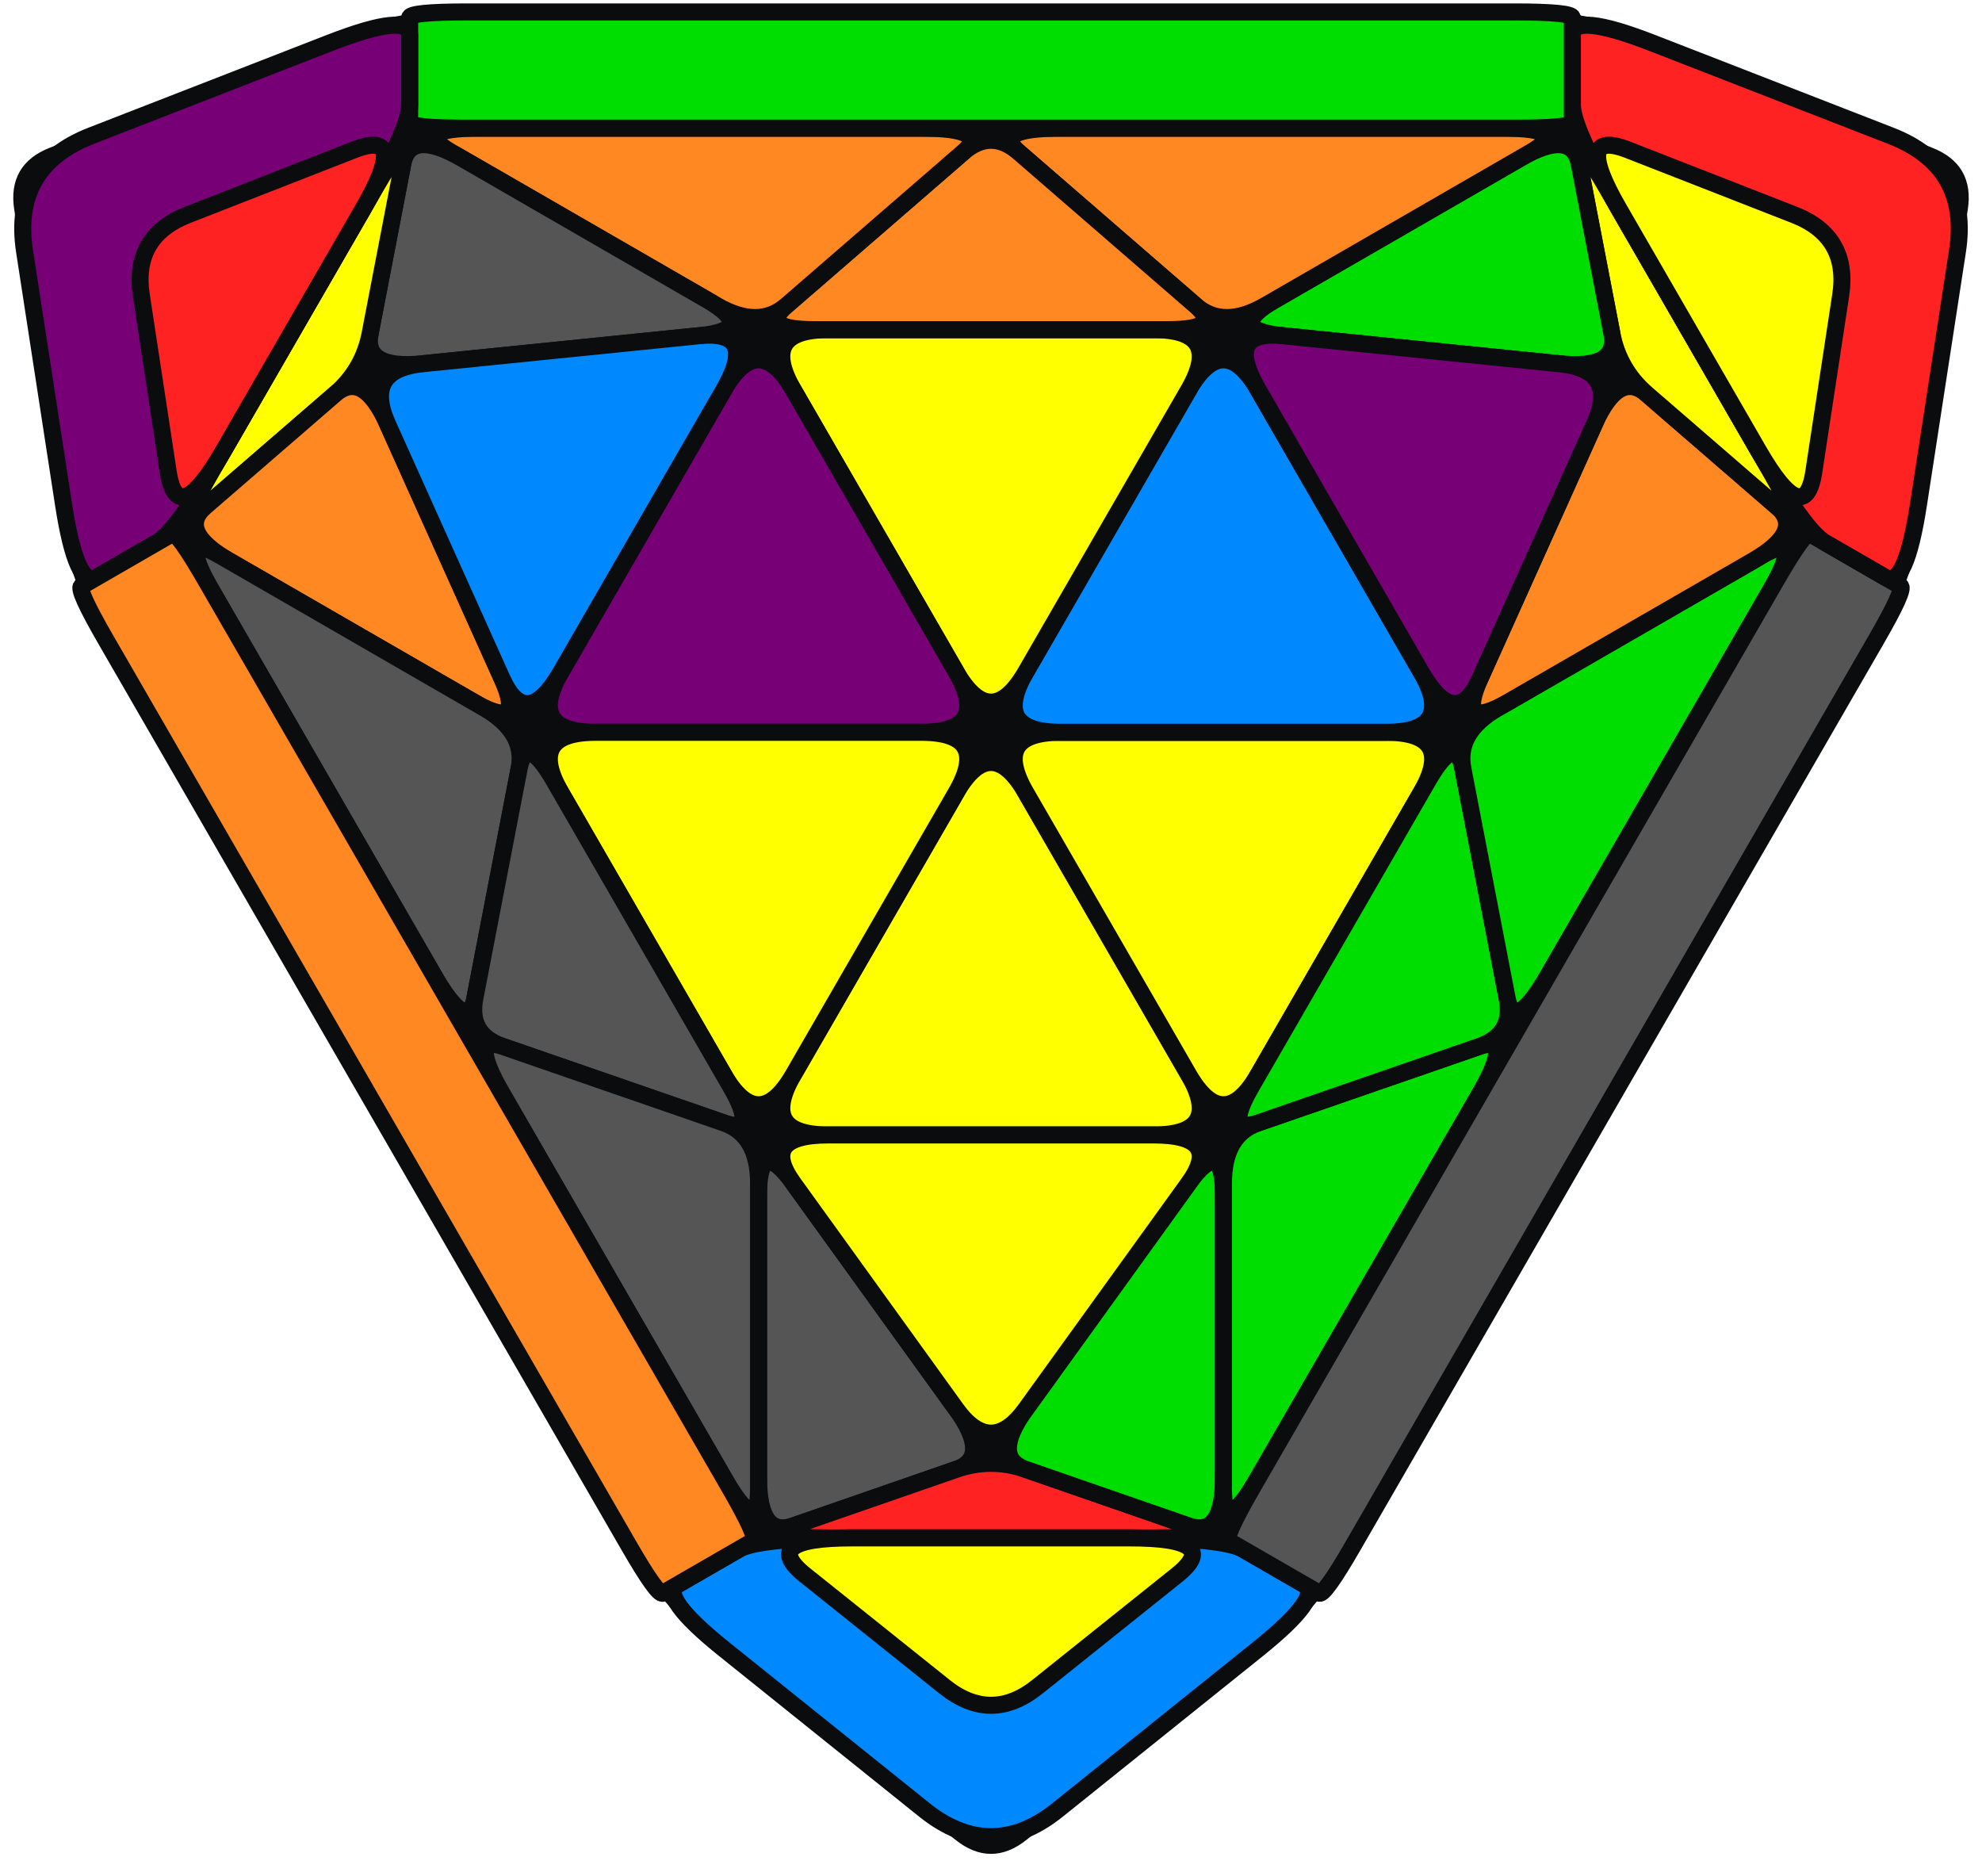
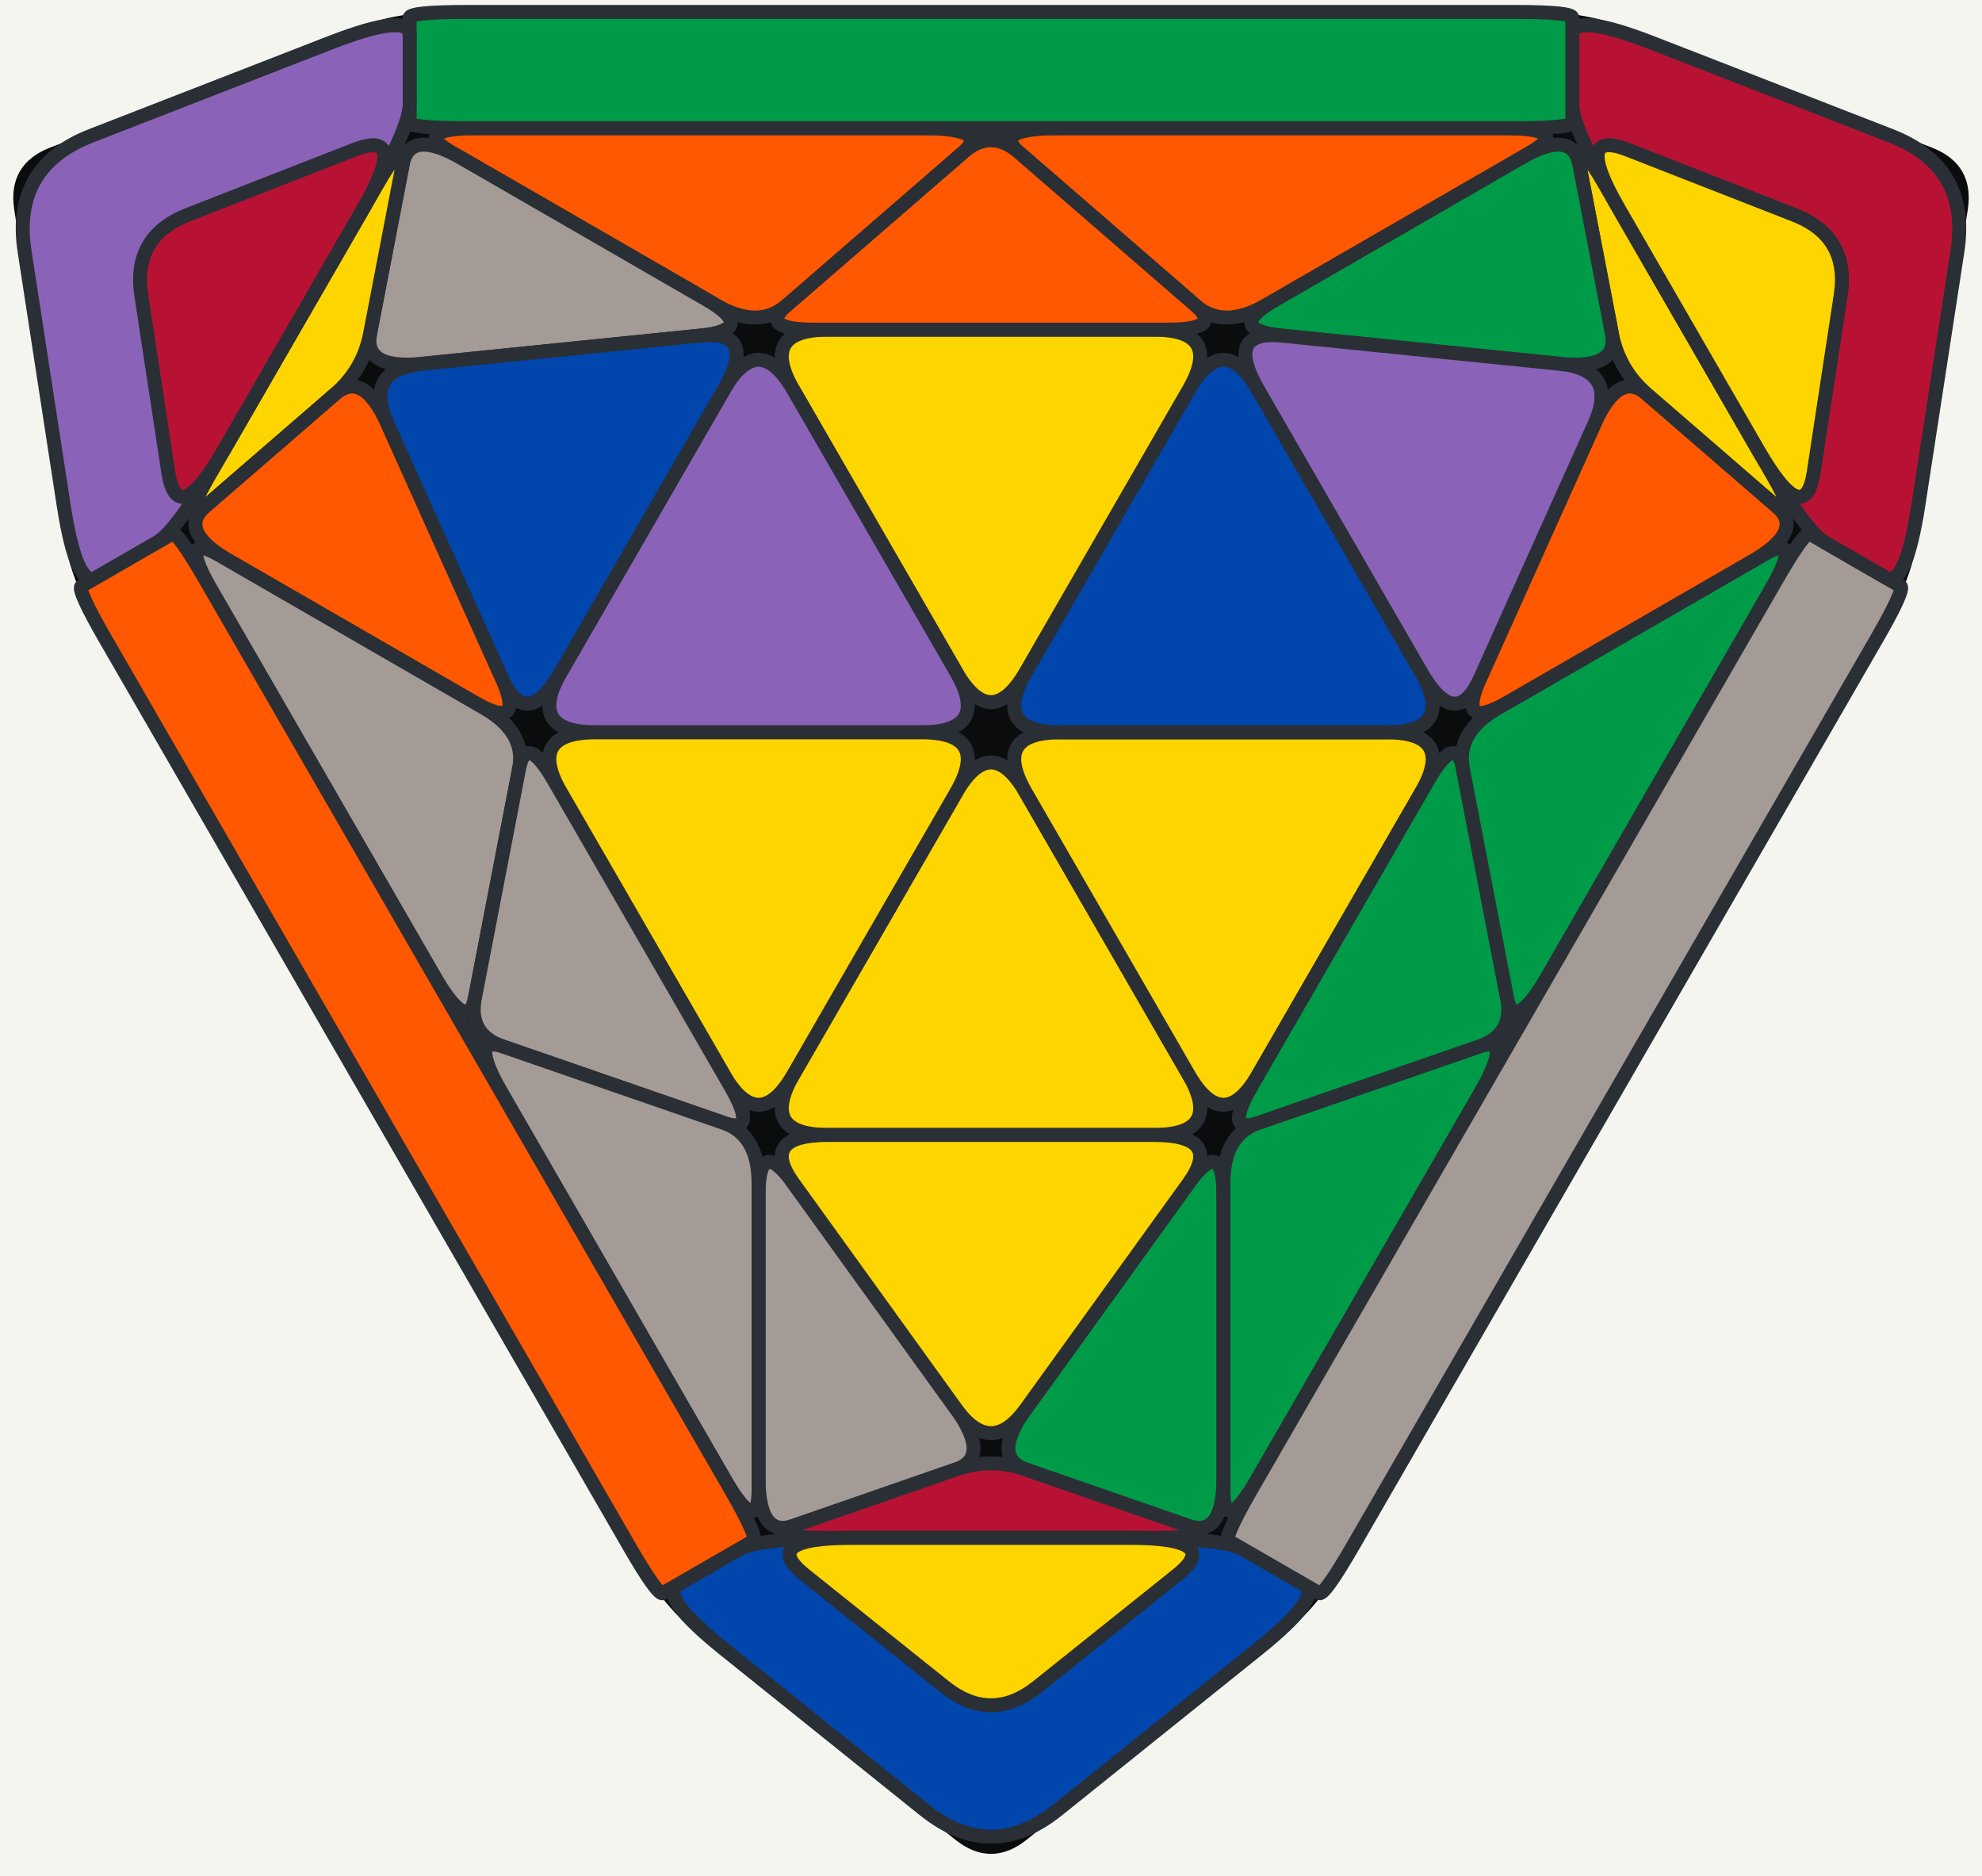
<svg xmlns="http://www.w3.org/2000/svg" viewBox="-12.79 -9.45 25.58 24.2" role="img" aria-label="TCP C3 Triangle combination and permutation, FTO 2-Look L3T case diagram">
+   <rect x="-14.79" y="-11.45" width="29.58" height="28.2" fill="#f5f5f0" rx="2.5" />
  <path d="M-3.869 11.491L-0.430 14.251Q0.000 14.596,0.430 14.251L3.869 11.491 L0.430 14.251L3.869 11.491Q4.299 11.146,5.049 9.847L11.052 -0.550 L5.049 9.847L11.052 -0.550Q11.802 -1.850,11.886 -2.395L12.557 -6.753 L11.886 -2.395L12.557 -6.753Q12.641 -7.298,12.127 -7.498L8.017 -9.096 L12.127 -7.498L8.017 -9.096Q7.503 -9.296,6.003 -9.296L-6.003 -9.296 L6.003 -9.296L-6.003 -9.296Q-7.503 -9.296,-8.017 -9.096L-12.127 -7.498 L-8.017 -9.096L-12.127 -7.498Q-12.641 -7.298,-12.557 -6.753L-11.886 -2.395 L-12.557 -6.753L-11.886 -2.395Q-11.802 -1.850,-11.052 -0.550L-5.049 9.847 L-11.052 -0.550L-5.049 9.847Q-4.299 11.146,-3.869 11.491L-0.430 14.251Z" fill="#0b0c0e" stroke="#0b0c0e" stroke-width="0.1" stroke-linejoin="round" />
-   <path d="M-0.450 0.779L-2.550 4.417Q-3.000 5.196,-2.100 5.196L2.100 5.196 L-2.100 5.196L2.100 5.196Q3.000 5.196,2.550 4.417L0.450 0.779 L2.550 4.417L0.450 0.779Q0.000 0.000,-0.450 0.779L-2.550 4.417Z" fill="#ff0" stroke="#0b0c0e" stroke-width="0.22" stroke-linejoin="round" />
-   <path d="M-3.000 5.976L-3.000 9.616Q-3.000 10.396,-2.550 10.240L-0.450 9.512 L-2.550 10.240L-0.450 9.512Q0.000 9.356,-0.450 8.732L-2.550 5.820 L-0.450 8.732L-2.550 5.820Q-3.000 5.196,-3.000 5.976L-3.000 9.616Z" fill="#555" stroke="#0b0c0e" stroke-width="0.22" stroke-linejoin="round" />
-   <path d="M-2.100 10.396L2.100 10.396Q3.000 10.396,2.550 10.240L0.450 9.512 L2.550 10.240L0.450 9.512Q0.000 9.356,-0.450 9.512L-2.550 10.240 L-0.450 9.512L-2.550 10.240Q-3.000 10.396,-2.100 10.396L2.100 10.396Z" fill="#f22" stroke="#0b0c0e" stroke-width="0.22" stroke-linejoin="round" />
-   <path d="M3.000 9.616L3.000 5.976Q3.000 5.196,2.550 5.820L0.450 8.732 L2.550 5.820L0.450 8.732Q0.000 9.356,0.450 9.512L2.550 10.240 L0.450 9.512L2.550 10.240Q3.000 10.396,3.000 9.616L3.000 5.976Z" fill="#0d0" stroke="#0b0c0e" stroke-width="0.22" stroke-linejoin="round" />
-   <path d="M2.100 5.196L-2.100 5.196Q-3.000 5.196,-2.550 5.820L-0.450 8.732 L-2.550 5.820L-0.450 8.732Q0.000 9.356,0.450 8.732L2.550 5.820 L0.450 8.732L2.550 5.820Q3.000 5.196,2.100 5.196L-2.100 5.196Z" fill="#ff0" stroke="#0b0c0e" stroke-width="0.22" stroke-linejoin="round" />
-   <path d="M0.450 0.779L2.550 4.417Q3.000 5.196,3.450 4.417L5.550 0.779 L3.450 4.417L5.550 0.779Q6.000 0.000,5.100 0.000L0.900 0.000 L5.100 0.000L0.900 0.000Q0.000 0.000,0.450 0.779L2.550 4.417Z" fill="#ff0" stroke="#0b0c0e" stroke-width="0.22" stroke-linejoin="round" />
-   <path d="M3.000 5.820L3.000 9.772Q3.000 10.396,3.450 9.616L6.301 4.678 L3.450 9.616L6.301 4.678Q6.752 3.898,6.301 4.054L3.450 5.040 L6.301 4.054L3.450 5.040Q3.000 5.196,3.000 5.820L3.000 9.772Z" fill="#0d0" stroke="#0b0c0e" stroke-width="0.22" stroke-linejoin="round" />
-   <path d="M5.640 0.624L3.360 4.573Q3.000 5.196,3.450 5.040L6.301 4.054 L3.450 5.040L6.301 4.054Q6.752 3.898,6.661 3.430L6.090 0.468 L6.661 3.430L6.090 0.468Q6.000 0.000,5.640 0.624L3.360 4.573Z" fill="#0d0" stroke="#0b0c0e" stroke-width="0.22" stroke-linejoin="round" />
-   <path d="M6.090 0.468L6.661 3.430Q6.752 3.898,7.202 3.118L10.053 -1.820 L7.202 3.118L10.053 -1.820Q10.503 -2.600,9.963 -2.288L6.540 -0.312 L9.963 -2.288L6.540 -0.312Q6.000 0.000,6.090 0.468L6.661 3.430Z" fill="#0d0" stroke="#0b0c0e" stroke-width="0.22" stroke-linejoin="round" />
-   <path d="M-3.260 10.546L-4.039 10.996Q-4.299 11.146,-3.439 11.836L-0.860 13.906 L-3.439 11.836L-0.860 13.906Q0.000 14.596,0.860 13.906L3.439 11.836 L0.860 13.906L3.439 11.836Q4.299 11.146,4.039 10.996L3.260 10.546 L4.039 10.996L3.260 10.546Q3.000 10.396,1.800 10.396L-1.800 10.396 L1.800 10.396L-1.800 10.396Q-3.000 10.396,-3.260 10.546L-4.039 10.996Z" fill="#08f" stroke="#0b0c0e" stroke-width="0.22" stroke-linejoin="round" />
-   <path d="M-2.400 10.876L-0.600 12.316Q0.000 12.796,0.600 12.316L2.400 10.876 L0.600 12.316L2.400 10.876Q3.000 10.396,1.800 10.396L-1.800 10.396 L1.800 10.396L-1.800 10.396Q-3.000 10.396,-2.400 10.876L-0.600 12.316Z" fill="#ff0" stroke="#0b0c0e" stroke-width="0.22" stroke-linejoin="round" />
-   <path d="M3.065 10.434L4.234 11.109Q4.299 11.146,4.674 10.496L11.427 -1.200 L4.674 10.496L11.427 -1.200Q11.802 -1.850,11.737 -1.887L10.568 -2.562 L11.737 -1.887L10.568 -2.562Q10.503 -2.600,10.128 -1.950L3.375 9.746 L10.128 -1.950L3.375 9.746Q3.000 10.396,3.065 10.434L4.234 11.109Z" fill="#555" stroke="#0b0c0e" stroke-width="0.22" stroke-linejoin="round" />
-   <path d="M0.900 0.000L5.100 0.000Q6.000 0.000,5.550 -0.779L3.450 -4.417 L5.550 -0.779L3.450 -4.417Q3.000 -5.196,2.550 -4.417L0.450 -0.779 L2.550 -4.417L0.450 -0.779Q-0.000 -0.000,0.900 0.000L5.100 0.000Z" fill="#08f" stroke="#0b0c0e" stroke-width="0.22" stroke-linejoin="round" />
-   <path d="M6.675 -0.390L9.828 -2.210Q10.503 -2.600,10.143 -2.912L8.463 -4.366 L10.143 -2.912L8.463 -4.366Q8.103 -4.678,7.787 -3.976L6.315 -0.702 L7.787 -3.976L6.315 -0.702Q6.000 0.000,6.675 -0.390L9.828 -2.210Z" fill="#f82" stroke="#0b0c0e" stroke-width="0.22" stroke-linejoin="round" />
-   <path d="M10.053 -3.379L7.953 -7.017Q7.503 -7.796,7.593 -7.328L8.013 -5.146 L7.593 -7.328L8.013 -5.146Q8.103 -4.678,8.463 -4.366L10.143 -2.912 L8.463 -4.366L10.143 -2.912Q10.503 -2.600,10.053 -3.379L7.953 -7.017Z" fill="#ff0" stroke="#0b0c0e" stroke-width="0.22" stroke-linejoin="round" />
-   <path d="M6.828 -7.406L3.675 -5.586Q3.000 -5.196,3.765 -5.118L7.337 -4.756 L3.765 -5.118L7.337 -4.756Q8.103 -4.678,8.013 -5.146L7.593 -7.328 L8.013 -5.146L7.593 -7.328Q7.503 -7.796,6.828 -7.406L3.675 -5.586Z" fill="#0d0" stroke="#0b0c0e" stroke-width="0.22" stroke-linejoin="round" />
-   <path d="M3.450 -4.417L5.550 -0.779Q6.000 0.000,6.315 -0.702L7.787 -3.976 L6.315 -0.702L7.787 -3.976Q8.103 -4.678,7.337 -4.756L3.765 -5.118 L7.337 -4.756L3.765 -5.118Q3.000 -5.196,3.450 -4.417L5.550 -0.779Z" fill="#707" stroke="#0b0c0e" stroke-width="0.22" stroke-linejoin="round" />
-   <path d="M0.450 -0.779L2.550 -4.417Q3.000 -5.196,2.100 -5.196L-2.100 -5.196 L2.100 -5.196L-2.100 -5.196Q-3.000 -5.196,-2.550 -4.417L-0.450 -0.779 L-2.550 -4.417L-0.450 -0.779Q-0.000 -0.000,0.450 -0.779L2.550 -4.417Z" fill="#ff0" stroke="#0b0c0e" stroke-width="0.22" stroke-linejoin="round" />
-   <path d="M3.540 -5.508L6.963 -7.484Q7.503 -7.796,6.603 -7.796L0.900 -7.796 L6.603 -7.796L0.900 -7.796Q0.000 -7.796,0.360 -7.484L2.640 -5.508 L0.360 -7.484L2.640 -5.508Q3.000 -5.196,3.540 -5.508L6.963 -7.484Z" fill="#f82" stroke="#0b0c0e" stroke-width="0.22" stroke-linejoin="round" />
-   <path d="M-2.280 -5.196L2.280 -5.196Q3.000 -5.196,2.640 -5.508L0.360 -7.484 L2.640 -5.508L0.360 -7.484Q0.000 -7.796,-0.360 -7.484L-2.640 -5.508 L-0.360 -7.484L-2.640 -5.508Q-3.000 -5.196,-2.280 -5.196L2.280 -5.196Z" fill="#f82" stroke="#0b0c0e" stroke-width="0.22" stroke-linejoin="round" />
-   <path d="M-2.640 -5.508L-0.360 -7.484Q0.000 -7.796,-0.900 -7.796L-6.603 -7.796 L-0.900 -7.796L-6.603 -7.796Q-7.503 -7.796,-6.963 -7.484L-3.540 -5.508 L-6.963 -7.484L-3.540 -5.508Q-3.000 -5.196,-2.640 -5.508L-0.360 -7.484Z" fill="#f82" stroke="#0b0c0e" stroke-width="0.22" stroke-linejoin="round" />
-   <path d="M10.763 -2.450L11.543 -2.000Q11.802 -1.850,11.970 -2.940L12.473 -6.208 L11.970 -2.940L12.473 -6.208Q12.641 -7.298,11.613 -7.698L8.531 -8.897 L11.613 -7.698L8.531 -8.897Q7.503 -9.296,7.503 -8.996L7.503 -8.096 L7.503 -8.996L7.503 -8.096Q7.503 -7.796,8.103 -6.757L9.903 -3.639 L8.103 -6.757L9.903 -3.639Q10.503 -2.600,10.763 -2.450L11.543 -2.000Z" fill="#f22" stroke="#0b0c0e" stroke-width="0.22" stroke-linejoin="round" />
-   <path d="M10.619 -3.360L10.966 -5.638Q11.082 -6.398,10.366 -6.678L8.219 -7.517 L10.366 -6.678L8.219 -7.517Q7.503 -7.796,8.103 -6.757L9.903 -3.639 L8.103 -6.757L9.903 -3.639Q10.503 -2.600,10.619 -3.360L10.966 -5.638Z" fill="#ff0" stroke="#0b0c0e" stroke-width="0.22" stroke-linejoin="round" />
-   <path d="M7.503 -7.871L7.503 -9.221Q7.503 -9.296,6.753 -9.296L-6.753 -9.296 L6.753 -9.296L-6.753 -9.296Q-7.503 -9.296,-7.503 -9.221L-7.503 -7.871 L-7.503 -9.221L-7.503 -7.871Q-7.503 -7.796,-6.753 -7.796L6.753 -7.796 L-6.753 -7.796L6.753 -7.796Q7.503 -7.796,7.503 -7.871L7.503 -9.221Z" fill="#0d0" stroke="#0b0c0e" stroke-width="0.22" stroke-linejoin="round" />
-   <path d="M-0.450 -0.779L-2.550 -4.417Q-3.000 -5.196,-3.450 -4.417L-5.550 -0.779 L-3.450 -4.417L-5.550 -0.779Q-6.000 0.000,-5.100 0.000L-0.900 0.000 L-5.100 0.000L-0.900 0.000Q0.000 0.000,-0.450 -0.779L-2.550 -4.417Z" fill="#707" stroke="#0b0c0e" stroke-width="0.22" stroke-linejoin="round" />
-   <path d="M-3.675 -5.586L-6.828 -7.406Q-7.503 -7.796,-7.593 -7.328L-8.013 -5.146 L-7.593 -7.328L-8.013 -5.146Q-8.103 -4.678,-7.337 -4.756L-3.765 -5.118 L-7.337 -4.756L-3.765 -5.118Q-3.000 -5.196,-3.675 -5.586L-6.828 -7.406Z" fill="#555" stroke="#0b0c0e" stroke-width="0.22" stroke-linejoin="round" />
-   <path d="M-7.953 -7.017L-10.053 -3.379Q-10.503 -2.600,-10.143 -2.912L-8.463 -4.366 L-10.143 -2.912L-8.463 -4.366Q-8.103 -4.678,-8.013 -5.146L-7.593 -7.328 L-8.013 -5.146L-7.593 -7.328Q-7.503 -7.796,-7.953 -7.017L-10.053 -3.379Z" fill="#ff0" stroke="#0b0c0e" stroke-width="0.22" stroke-linejoin="round" />
-   <path d="M-9.828 -2.210L-6.675 -0.390Q-6.000 0.000,-6.315 -0.702L-7.787 -3.976 L-6.315 -0.702L-7.787 -3.976Q-8.103 -4.678,-8.463 -4.366L-10.143 -2.912 L-8.463 -4.366L-10.143 -2.912Q-10.503 -2.600,-9.828 -2.210L-6.675 -0.390Z" fill="#f82" stroke="#0b0c0e" stroke-width="0.22" stroke-linejoin="round" />
-   <path d="M-5.550 -0.779L-3.450 -4.417Q-3.000 -5.196,-3.765 -5.118L-7.337 -4.756 L-3.765 -5.118L-7.337 -4.756Q-8.103 -4.678,-7.787 -3.976L-6.315 -0.702 L-7.787 -3.976L-6.315 -0.702Q-6.000 0.000,-5.550 -0.779L-3.450 -4.417Z" fill="#08f" stroke="#0b0c0e" stroke-width="0.22" stroke-linejoin="round" />
-   <path d="M-0.900 0.000L-5.100 0.000Q-6.000 0.000,-5.550 0.779L-3.450 4.417 L-5.550 0.779L-3.450 4.417Q-3.000 5.196,-2.550 4.417L-0.450 0.779 L-2.550 4.417L-0.450 0.779Q0.000 0.000,-0.900 0.000L-5.100 0.000Z" fill="#ff0" stroke="#0b0c0e" stroke-width="0.22" stroke-linejoin="round" />
-   <path d="M-6.540 -0.312L-9.963 -2.288Q-10.503 -2.600,-10.053 -1.820L-7.202 3.118 L-10.053 -1.820L-7.202 3.118Q-6.752 3.898,-6.661 3.430L-6.090 0.468 L-6.661 3.430L-6.090 0.468Q-6.000 0.000,-6.540 -0.312L-9.963 -2.288Z" fill="#555" stroke="#0b0c0e" stroke-width="0.22" stroke-linejoin="round" />
-   <path d="M-3.360 4.573L-5.640 0.624Q-6.000 0.000,-6.090 0.468L-6.661 3.430 L-6.090 0.468L-6.661 3.430Q-6.752 3.898,-6.301 4.054L-3.450 5.040 L-6.301 4.054L-3.450 5.040Q-3.000 5.196,-3.360 4.573L-5.640 0.624Z" fill="#555" stroke="#0b0c0e" stroke-width="0.22" stroke-linejoin="round" />
-   <path d="M-3.450 5.040L-6.301 4.054Q-6.752 3.898,-6.301 4.678L-3.450 9.616 L-6.301 4.678L-3.450 9.616Q-3.000 10.396,-3.000 9.772L-3.000 5.820 L-3.000 9.772L-3.000 5.820Q-3.000 5.196,-3.450 5.040L-6.301 4.054Z" fill="#555" stroke="#0b0c0e" stroke-width="0.22" stroke-linejoin="round" />
-   <path d="M-7.503 -8.096L-7.503 -8.996Q-7.503 -9.296,-8.531 -8.897L-11.613 -7.698 L-8.531 -8.897L-11.613 -7.698Q-12.641 -7.298,-12.473 -6.208L-11.970 -2.940 L-12.473 -6.208L-11.970 -2.940Q-11.802 -1.850,-11.543 -2.000L-10.763 -2.450 L-11.543 -2.000L-10.763 -2.450Q-10.503 -2.600,-9.903 -3.639L-8.103 -6.757 L-9.903 -3.639L-8.103 -6.757Q-7.503 -7.796,-7.503 -8.096L-7.503 -8.996Z" fill="#707" stroke="#0b0c0e" stroke-width="0.22" stroke-linejoin="round" />
-   <path d="M-8.219 -7.517L-10.366 -6.678Q-11.082 -6.398,-10.966 -5.638L-10.619 -3.360 L-10.966 -5.638L-10.619 -3.360Q-10.503 -2.600,-9.903 -3.639L-8.103 -6.757 L-9.903 -3.639L-8.103 -6.757Q-7.503 -7.796,-8.219 -7.517L-10.366 -6.678Z" fill="#f22" stroke="#0b0c0e" stroke-width="0.22" stroke-linejoin="round" />
-   <path d="M-10.568 -2.562L-11.737 -1.887Q-11.802 -1.850,-11.427 -1.200L-4.674 10.496 L-11.427 -1.200L-4.674 10.496Q-4.299 11.146,-4.234 11.109L-3.065 10.434 L-4.234 11.109L-3.065 10.434Q-3.000 10.396,-3.375 9.746L-10.128 -1.950 L-3.375 9.746L-10.128 -1.950Q-10.503 -2.600,-10.568 -2.562L-11.737 -1.887Z" fill="#f82" stroke="#0b0c0e" stroke-width="0.22" stroke-linejoin="round" />
+   <path d="M-0.450 0.779L-2.550 4.417Q-3.000 5.196,-2.100 5.196L2.100 5.196 L-2.100 5.196L2.100 5.196Q3.000 5.196,2.550 4.417L0.450 0.779 L2.550 4.417L0.450 0.779Q0.000 0.000,-0.450 0.779L-2.550 4.417Z" fill="#ffd500" stroke="#2a2f35" stroke-width="0.18" stroke-linejoin="round" />
+   <path d="M-3.000 5.976L-3.000 9.616Q-3.000 10.396,-2.550 10.240L-0.450 9.512 L-2.550 10.240L-0.450 9.512Q0.000 9.356,-0.450 8.732L-2.550 5.820 L-0.450 8.732L-2.550 5.820Q-3.000 5.196,-3.000 5.976L-3.000 9.616Z" fill="#a49b96" stroke="#2a2f35" stroke-width="0.18" stroke-linejoin="round" />
+   <path d="M-2.100 10.396L2.100 10.396Q3.000 10.396,2.550 10.240L0.450 9.512 L2.550 10.240L0.450 9.512Q0.000 9.356,-0.450 9.512L-2.550 10.240 L-0.450 9.512L-2.550 10.240Q-3.000 10.396,-2.100 10.396L2.100 10.396Z" fill="#b71234" stroke="#2a2f35" stroke-width="0.18" stroke-linejoin="round" />
+   <path d="M3.000 9.616L3.000 5.976Q3.000 5.196,2.550 5.820L0.450 8.732 L2.550 5.820L0.450 8.732Q0.000 9.356,0.450 9.512L2.550 10.240 L0.450 9.512L2.550 10.240Q3.000 10.396,3.000 9.616L3.000 5.976Z" fill="#009b48" stroke="#2a2f35" stroke-width="0.18" stroke-linejoin="round" />
+   <path d="M2.100 5.196L-2.100 5.196Q-3.000 5.196,-2.550 5.820L-0.450 8.732 L-2.550 5.820L-0.450 8.732Q0.000 9.356,0.450 8.732L2.550 5.820 L0.450 8.732L2.550 5.820Q3.000 5.196,2.100 5.196L-2.100 5.196Z" fill="#ffd500" stroke="#2a2f35" stroke-width="0.18" stroke-linejoin="round" />
+   <path d="M0.450 0.779L2.550 4.417Q3.000 5.196,3.450 4.417L5.550 0.779 L3.450 4.417L5.550 0.779Q6.000 0.000,5.100 0.000L0.900 0.000 L5.100 0.000L0.900 0.000Q0.000 0.000,0.450 0.779L2.550 4.417Z" fill="#ffd500" stroke="#2a2f35" stroke-width="0.18" stroke-linejoin="round" />
+   <path d="M3.000 5.820L3.000 9.772Q3.000 10.396,3.450 9.616L6.301 4.678 L3.450 9.616L6.301 4.678Q6.752 3.898,6.301 4.054L3.450 5.040 L6.301 4.054L3.450 5.040Q3.000 5.196,3.000 5.820L3.000 9.772Z" fill="#009b48" stroke="#2a2f35" stroke-width="0.18" stroke-linejoin="round" />
+   <path d="M5.640 0.624L3.360 4.573Q3.000 5.196,3.450 5.040L6.301 4.054 L3.450 5.040L6.301 4.054Q6.752 3.898,6.661 3.430L6.090 0.468 L6.661 3.430L6.090 0.468Q6.000 0.000,5.640 0.624L3.360 4.573Z" fill="#009b48" stroke="#2a2f35" stroke-width="0.18" stroke-linejoin="round" />
+   <path d="M6.090 0.468L6.661 3.430Q6.752 3.898,7.202 3.118L10.053 -1.820 L7.202 3.118L10.053 -1.820Q10.503 -2.600,9.963 -2.288L6.540 -0.312 L9.963 -2.288L6.540 -0.312Q6.000 0.000,6.090 0.468L6.661 3.430Z" fill="#009b48" stroke="#2a2f35" stroke-width="0.18" stroke-linejoin="round" />
+   <path d="M-3.260 10.546L-4.039 10.996Q-4.299 11.146,-3.439 11.836L-0.860 13.906 L-3.439 11.836L-0.860 13.906Q0.000 14.596,0.860 13.906L3.439 11.836 L0.860 13.906L3.439 11.836Q4.299 11.146,4.039 10.996L3.260 10.546 L4.039 10.996L3.260 10.546Q3.000 10.396,1.800 10.396L-1.800 10.396 L1.800 10.396L-1.800 10.396Q-3.000 10.396,-3.260 10.546L-4.039 10.996Z" fill="#0046ad" stroke="#2a2f35" stroke-width="0.18" stroke-linejoin="round" />
+   <path d="M-2.400 10.876L-0.600 12.316Q0.000 12.796,0.600 12.316L2.400 10.876 L0.600 12.316L2.400 10.876Q3.000 10.396,1.800 10.396L-1.800 10.396 L1.800 10.396L-1.800 10.396Q-3.000 10.396,-2.400 10.876L-0.600 12.316Z" fill="#ffd500" stroke="#2a2f35" stroke-width="0.18" stroke-linejoin="round" />
+   <path d="M3.065 10.434L4.234 11.109Q4.299 11.146,4.674 10.496L11.427 -1.200 L4.674 10.496L11.427 -1.200Q11.802 -1.850,11.737 -1.887L10.568 -2.562 L11.737 -1.887L10.568 -2.562Q10.503 -2.600,10.128 -1.950L3.375 9.746 L10.128 -1.950L3.375 9.746Q3.000 10.396,3.065 10.434L4.234 11.109Z" fill="#a49b96" stroke="#2a2f35" stroke-width="0.18" stroke-linejoin="round" />
+   <path d="M0.900 0.000L5.100 0.000Q6.000 0.000,5.550 -0.779L3.450 -4.417 L5.550 -0.779L3.450 -4.417Q3.000 -5.196,2.550 -4.417L0.450 -0.779 L2.550 -4.417L0.450 -0.779Q-0.000 -0.000,0.900 0.000L5.100 0.000Z" fill="#0046ad" stroke="#2a2f35" stroke-width="0.18" stroke-linejoin="round" />
+   <path d="M6.675 -0.390L9.828 -2.210Q10.503 -2.600,10.143 -2.912L8.463 -4.366 L10.143 -2.912L8.463 -4.366Q8.103 -4.678,7.787 -3.976L6.315 -0.702 L7.787 -3.976L6.315 -0.702Q6.000 0.000,6.675 -0.390L9.828 -2.210Z" fill="#ff5800" stroke="#2a2f35" stroke-width="0.18" stroke-linejoin="round" />
+   <path d="M10.053 -3.379L7.953 -7.017Q7.503 -7.796,7.593 -7.328L8.013 -5.146 L7.593 -7.328L8.013 -5.146Q8.103 -4.678,8.463 -4.366L10.143 -2.912 L8.463 -4.366L10.143 -2.912Q10.503 -2.600,10.053 -3.379L7.953 -7.017Z" fill="#ffd500" stroke="#2a2f35" stroke-width="0.18" stroke-linejoin="round" />
+   <path d="M6.828 -7.406L3.675 -5.586Q3.000 -5.196,3.765 -5.118L7.337 -4.756 L3.765 -5.118L7.337 -4.756Q8.103 -4.678,8.013 -5.146L7.593 -7.328 L8.013 -5.146L7.593 -7.328Q7.503 -7.796,6.828 -7.406L3.675 -5.586Z" fill="#009b48" stroke="#2a2f35" stroke-width="0.18" stroke-linejoin="round" />
+   <path d="M3.450 -4.417L5.550 -0.779Q6.000 0.000,6.315 -0.702L7.787 -3.976 L6.315 -0.702L7.787 -3.976Q8.103 -4.678,7.337 -4.756L3.765 -5.118 L7.337 -4.756L3.765 -5.118Q3.000 -5.196,3.450 -4.417L5.550 -0.779Z" fill="#8a63b8" stroke="#2a2f35" stroke-width="0.18" stroke-linejoin="round" />
+   <path d="M0.450 -0.779L2.550 -4.417Q3.000 -5.196,2.100 -5.196L-2.100 -5.196 L2.100 -5.196L-2.100 -5.196Q-3.000 -5.196,-2.550 -4.417L-0.450 -0.779 L-2.550 -4.417L-0.450 -0.779Q-0.000 -0.000,0.450 -0.779L2.550 -4.417Z" fill="#ffd500" stroke="#2a2f35" stroke-width="0.18" stroke-linejoin="round" />
+   <path d="M3.540 -5.508L6.963 -7.484Q7.503 -7.796,6.603 -7.796L0.900 -7.796 L6.603 -7.796L0.900 -7.796Q0.000 -7.796,0.360 -7.484L2.640 -5.508 L0.360 -7.484L2.640 -5.508Q3.000 -5.196,3.540 -5.508L6.963 -7.484Z" fill="#ff5800" stroke="#2a2f35" stroke-width="0.18" stroke-linejoin="round" />
+   <path d="M-2.280 -5.196L2.280 -5.196Q3.000 -5.196,2.640 -5.508L0.360 -7.484 L2.640 -5.508L0.360 -7.484Q0.000 -7.796,-0.360 -7.484L-2.640 -5.508 L-0.360 -7.484L-2.640 -5.508Q-3.000 -5.196,-2.280 -5.196L2.280 -5.196Z" fill="#ff5800" stroke="#2a2f35" stroke-width="0.18" stroke-linejoin="round" />
+   <path d="M-2.640 -5.508L-0.360 -7.484Q0.000 -7.796,-0.900 -7.796L-6.603 -7.796 L-0.900 -7.796L-6.603 -7.796Q-7.503 -7.796,-6.963 -7.484L-3.540 -5.508 L-6.963 -7.484L-3.540 -5.508Q-3.000 -5.196,-2.640 -5.508L-0.360 -7.484Z" fill="#ff5800" stroke="#2a2f35" stroke-width="0.18" stroke-linejoin="round" />
+   <path d="M10.763 -2.450L11.543 -2.000Q11.802 -1.850,11.970 -2.940L12.473 -6.208 L11.970 -2.940L12.473 -6.208Q12.641 -7.298,11.613 -7.698L8.531 -8.897 L11.613 -7.698L8.531 -8.897Q7.503 -9.296,7.503 -8.996L7.503 -8.096 L7.503 -8.996L7.503 -8.096Q7.503 -7.796,8.103 -6.757L9.903 -3.639 L8.103 -6.757L9.903 -3.639Q10.503 -2.600,10.763 -2.450L11.543 -2.000Z" fill="#b71234" stroke="#2a2f35" stroke-width="0.18" stroke-linejoin="round" />
+   <path d="M10.619 -3.360L10.966 -5.638Q11.082 -6.398,10.366 -6.678L8.219 -7.517 L10.366 -6.678L8.219 -7.517Q7.503 -7.796,8.103 -6.757L9.903 -3.639 L8.103 -6.757L9.903 -3.639Q10.503 -2.600,10.619 -3.360L10.966 -5.638Z" fill="#ffd500" stroke="#2a2f35" stroke-width="0.18" stroke-linejoin="round" />
+   <path d="M7.503 -7.871L7.503 -9.221Q7.503 -9.296,6.753 -9.296L-6.753 -9.296 L6.753 -9.296L-6.753 -9.296Q-7.503 -9.296,-7.503 -9.221L-7.503 -7.871 L-7.503 -9.221L-7.503 -7.871Q-7.503 -7.796,-6.753 -7.796L6.753 -7.796 L-6.753 -7.796L6.753 -7.796Q7.503 -7.796,7.503 -7.871L7.503 -9.221Z" fill="#009b48" stroke="#2a2f35" stroke-width="0.18" stroke-linejoin="round" />
+   <path d="M-0.450 -0.779L-2.550 -4.417Q-3.000 -5.196,-3.450 -4.417L-5.550 -0.779 L-3.450 -4.417L-5.550 -0.779Q-6.000 0.000,-5.100 0.000L-0.900 0.000 L-5.100 0.000L-0.900 0.000Q0.000 0.000,-0.450 -0.779L-2.550 -4.417Z" fill="#8a63b8" stroke="#2a2f35" stroke-width="0.18" stroke-linejoin="round" />
+   <path d="M-3.675 -5.586L-6.828 -7.406Q-7.503 -7.796,-7.593 -7.328L-8.013 -5.146 L-7.593 -7.328L-8.013 -5.146Q-8.103 -4.678,-7.337 -4.756L-3.765 -5.118 L-7.337 -4.756L-3.765 -5.118Q-3.000 -5.196,-3.675 -5.586L-6.828 -7.406Z" fill="#a49b96" stroke="#2a2f35" stroke-width="0.18" stroke-linejoin="round" />
+   <path d="M-7.953 -7.017L-10.053 -3.379Q-10.503 -2.600,-10.143 -2.912L-8.463 -4.366 L-10.143 -2.912L-8.463 -4.366Q-8.103 -4.678,-8.013 -5.146L-7.593 -7.328 L-8.013 -5.146L-7.593 -7.328Q-7.503 -7.796,-7.953 -7.017L-10.053 -3.379Z" fill="#ffd500" stroke="#2a2f35" stroke-width="0.18" stroke-linejoin="round" />
+   <path d="M-9.828 -2.210L-6.675 -0.390Q-6.000 0.000,-6.315 -0.702L-7.787 -3.976 L-6.315 -0.702L-7.787 -3.976Q-8.103 -4.678,-8.463 -4.366L-10.143 -2.912 L-8.463 -4.366L-10.143 -2.912Q-10.503 -2.600,-9.828 -2.210L-6.675 -0.390Z" fill="#ff5800" stroke="#2a2f35" stroke-width="0.18" stroke-linejoin="round" />
+   <path d="M-5.550 -0.779L-3.450 -4.417Q-3.000 -5.196,-3.765 -5.118L-7.337 -4.756 L-3.765 -5.118L-7.337 -4.756Q-8.103 -4.678,-7.787 -3.976L-6.315 -0.702 L-7.787 -3.976L-6.315 -0.702Q-6.000 0.000,-5.550 -0.779L-3.450 -4.417Z" fill="#0046ad" stroke="#2a2f35" stroke-width="0.18" stroke-linejoin="round" />
+   <path d="M-0.900 0.000L-5.100 0.000Q-6.000 0.000,-5.550 0.779L-3.450 4.417 L-5.550 0.779L-3.450 4.417Q-3.000 5.196,-2.550 4.417L-0.450 0.779 L-2.550 4.417L-0.450 0.779Q0.000 0.000,-0.900 0.000L-5.100 0.000Z" fill="#ffd500" stroke="#2a2f35" stroke-width="0.18" stroke-linejoin="round" />
+   <path d="M-6.540 -0.312L-9.963 -2.288Q-10.503 -2.600,-10.053 -1.820L-7.202 3.118 L-10.053 -1.820L-7.202 3.118Q-6.752 3.898,-6.661 3.430L-6.090 0.468 L-6.661 3.430L-6.090 0.468Q-6.000 0.000,-6.540 -0.312L-9.963 -2.288Z" fill="#a49b96" stroke="#2a2f35" stroke-width="0.18" stroke-linejoin="round" />
+   <path d="M-3.360 4.573L-5.640 0.624Q-6.000 0.000,-6.090 0.468L-6.661 3.430 L-6.090 0.468L-6.661 3.430Q-6.752 3.898,-6.301 4.054L-3.450 5.040 L-6.301 4.054L-3.450 5.040Q-3.000 5.196,-3.360 4.573L-5.640 0.624Z" fill="#a49b96" stroke="#2a2f35" stroke-width="0.18" stroke-linejoin="round" />
+   <path d="M-3.450 5.040L-6.301 4.054Q-6.752 3.898,-6.301 4.678L-3.450 9.616 L-6.301 4.678L-3.450 9.616Q-3.000 10.396,-3.000 9.772L-3.000 5.820 L-3.000 9.772L-3.000 5.820Q-3.000 5.196,-3.450 5.040L-6.301 4.054Z" fill="#a49b96" stroke="#2a2f35" stroke-width="0.18" stroke-linejoin="round" />
+   <path d="M-7.503 -8.096L-7.503 -8.996Q-7.503 -9.296,-8.531 -8.897L-11.613 -7.698 L-8.531 -8.897L-11.613 -7.698Q-12.641 -7.298,-12.473 -6.208L-11.970 -2.940 L-12.473 -6.208L-11.970 -2.940Q-11.802 -1.850,-11.543 -2.000L-10.763 -2.450 L-11.543 -2.000L-10.763 -2.450Q-10.503 -2.600,-9.903 -3.639L-8.103 -6.757 L-9.903 -3.639L-8.103 -6.757Q-7.503 -7.796,-7.503 -8.096L-7.503 -8.996Z" fill="#8a63b8" stroke="#2a2f35" stroke-width="0.18" stroke-linejoin="round" />
+   <path d="M-8.219 -7.517L-10.366 -6.678Q-11.082 -6.398,-10.966 -5.638L-10.619 -3.360 L-10.966 -5.638L-10.619 -3.360Q-10.503 -2.600,-9.903 -3.639L-8.103 -6.757 L-9.903 -3.639L-8.103 -6.757Q-7.503 -7.796,-8.219 -7.517L-10.366 -6.678Z" fill="#b71234" stroke="#2a2f35" stroke-width="0.18" stroke-linejoin="round" />
+   <path d="M-10.568 -2.562L-11.737 -1.887Q-11.802 -1.850,-11.427 -1.200L-4.674 10.496 L-11.427 -1.200L-4.674 10.496Q-4.299 11.146,-4.234 11.109L-3.065 10.434 L-4.234 11.109L-3.065 10.434Q-3.000 10.396,-3.375 9.746L-10.128 -1.950 L-3.375 9.746L-10.128 -1.950Q-10.503 -2.600,-10.568 -2.562L-11.737 -1.887Z" fill="#ff5800" stroke="#2a2f35" stroke-width="0.18" stroke-linejoin="round" />
</svg>
